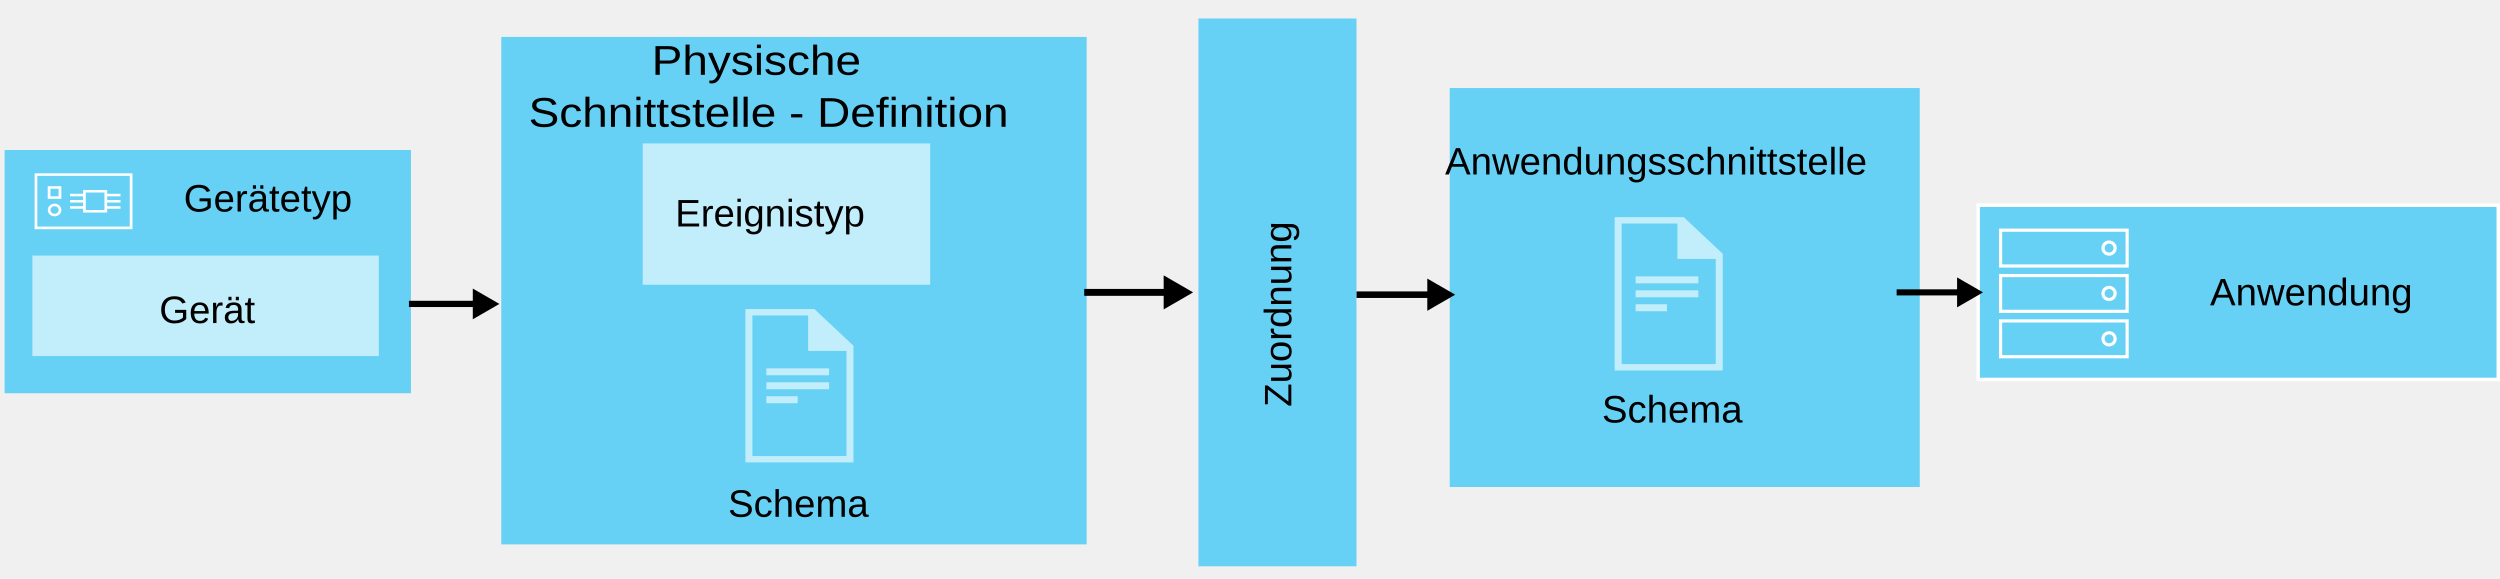
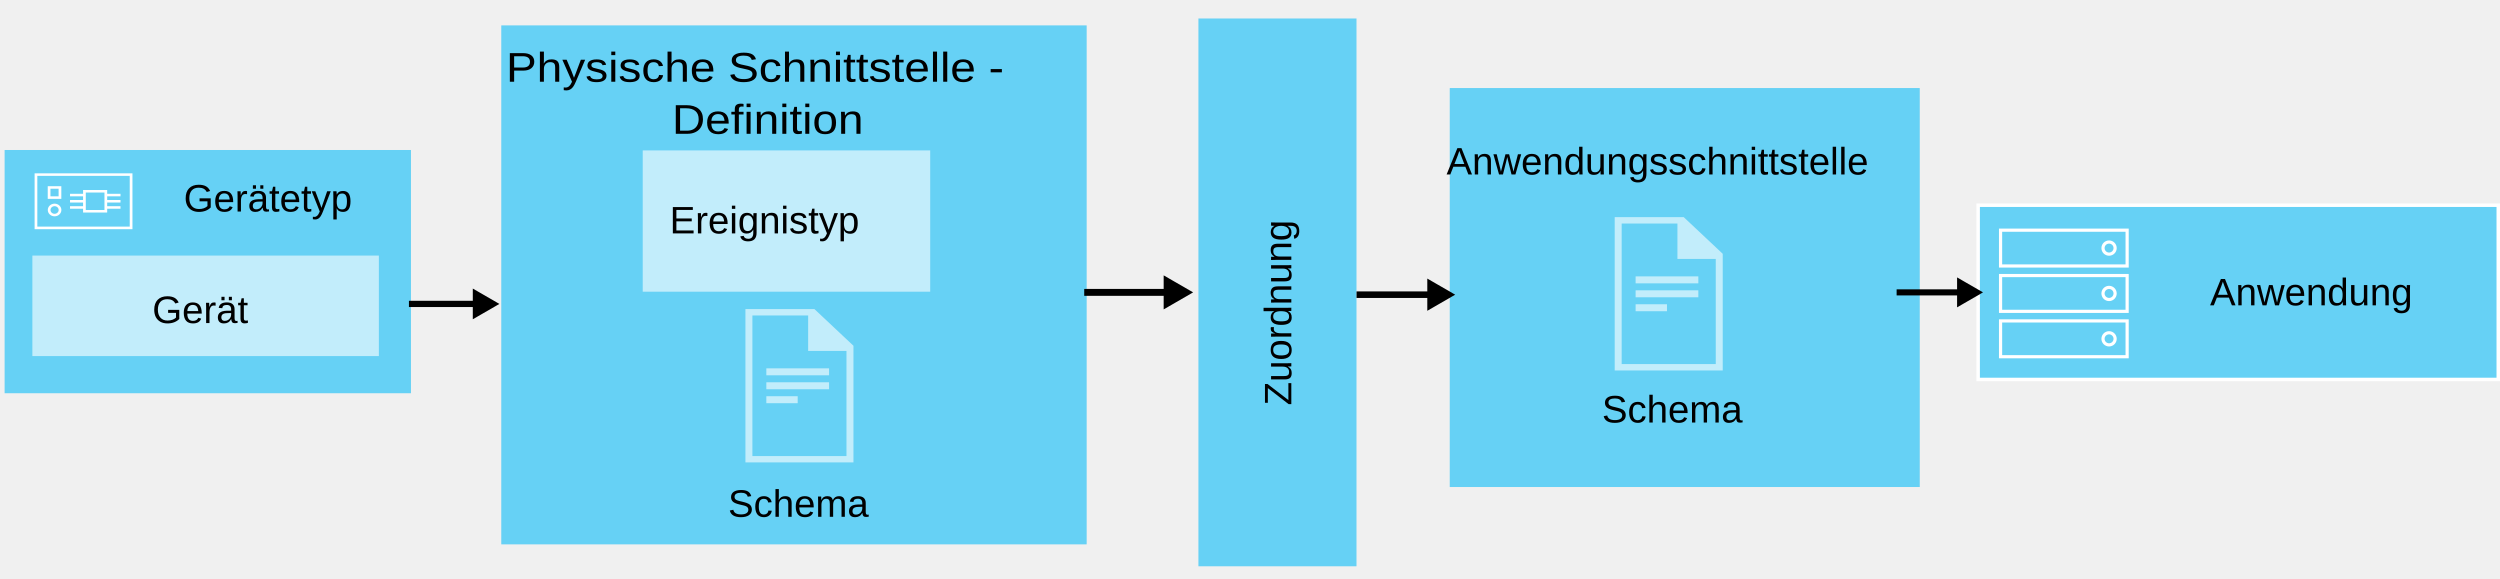
<svg xmlns="http://www.w3.org/2000/svg" id="svg5443" version="1.1" width="717.41" height="166.145" viewBox="0 0 717.41 166.145">
  <defs id="defs5447">
    <marker style="overflow:visible" id="TriangleOutM-3-4-5" refX="0" refY="0" orient="auto">
      <path transform="scale(0.4,0.4)" style="fill-rule:evenodd;stroke:#000000;stroke-width:1pt" d="m 5.77,0 -8.65,5 0,-10 8.65,5 z" id="path21258-13-6-5" />
    </marker>
    <marker style="overflow:visible" id="TriangleOutM-3-4-5-9" refX="0" refY="0" orient="auto">
      <path transform="scale(0.4,0.4)" style="fill-rule:evenodd;stroke:#000000;stroke-width:1pt" d="m 5.77,0 -8.65,5 0,-10 8.65,5 z" id="path21258-13-6-5-0" />
    </marker>
    <marker style="overflow:visible" id="TriangleOutM-3-4-5-9-4" refX="0" refY="0" orient="auto">
      <path transform="scale(0.4,0.4)" style="fill-rule:evenodd;stroke:#000000;stroke-width:1pt" d="m 5.77,0 -8.65,5 0,-10 8.65,5 z" id="path21258-13-6-5-0-6" />
    </marker>
    <marker style="overflow:visible" id="TriangleOutM-3-4-5-9-4-0" refX="0" refY="0" orient="auto">
      <path transform="scale(0.4,0.4)" style="fill-rule:evenodd;stroke:#000000;stroke-width:1pt" d="m 5.77,0 -8.65,5 0,-10 8.65,5 z" id="path21258-13-6-5-0-6-7" />
    </marker>
    <marker style="overflow:visible" id="TriangleOutM-3-4-5-0" refX="0" refY="0" orient="auto">
      <path transform="scale(0.4,0.4)" style="fill-rule:evenodd;stroke:#000000;stroke-width:1pt" d="m 5.77,0 -8.65,5 0,-10 8.65,5 z" id="path21258-13-6-5-5" />
    </marker>
  </defs>
  <rect ry="0" rx="0" y="58.889" x="567.66" height="50" width="149.25" id="rect79371-1-6-6-9-8-7-3-5-1-2-7-5" style="fill:#66d1f5;fill-opacity:1;fill-rule:evenodd;stroke:#ffffff;stroke-width:1;stroke-miterlimit:4;stroke-dasharray:none;stroke-opacity:1" />
-   <text xml:space="preserve" style="font-style:normal;font-variant:normal;font-weight:normal;font-stretch:normal;line-height:0%;font-family:Arial;-inkscape-font-specification:Arial;text-align:start;letter-spacing:0px;word-spacing:0px;writing-mode:lr-tb;text-anchor:start;fill:#000000;fill-opacity:1;stroke:none" x="634.207" y="87.62" id="text18189-5-9">
-     <tspan x="634.207" y="87.62" id="tspan6913-6" style="font-size:11px;line-height:1.25">Anwendung</tspan>
+   <text xml:space="preserve" style="font-style:normal;font-variant:normal;font-weight:normal;font-stretch:normal;font-size:11px;line-height:125%;font-family:Arial;-inkscape-font-specification:Arial;text-align:start;letter-spacing:0px;word-spacing:0px;writing-mode:lr-tb;text-anchor:start;fill:#000000;fill-opacity:1;stroke:none" x="634.207" y="87.62" id="text18189-5-9">
+     <tspan x="634.207" y="87.62" id="tspan6913-6">Anwendung</tspan>
  </text>
  <g id="g5240-2-8" transform="matrix(0.09339234,0,0,0.09339234,568.8965,60.86142)" style="stroke-width:9.794;stroke-miterlimit:4;stroke-dasharray:none">
    <rect id="rect5222-4-5" height="110" width="388.9" stroke-miterlimit="10" y="55.6" x="55.6" style="fill:none;stroke:#ffffff;stroke-width:9.794;stroke-miterlimit:4;stroke-dasharray:none" />
    <rect id="rect5224-7-2" height="110" width="388.9" stroke-miterlimit="10" y="195" x="55.6" style="fill:none;stroke:#ffffff;stroke-width:9.794;stroke-miterlimit:4;stroke-dasharray:none" />
    <rect id="rect5226-6-7" height="110" width="388.9" stroke-miterlimit="10" y="334.4" x="55.6" style="fill:none;stroke:#ffffff;stroke-width:9.794;stroke-miterlimit:4;stroke-dasharray:none" />
    <circle id="circle5228-0-6" r="18.6" cy="110.6" cx="389" stroke-miterlimit="10" style="fill:none;stroke:#ffffff;stroke-width:9.794;stroke-miterlimit:4;stroke-dasharray:none" />
    <circle id="circle5230-5-6" r="18.6" cy="250" cx="389" stroke-miterlimit="10" style="fill:none;stroke:#ffffff;stroke-width:9.794;stroke-miterlimit:4;stroke-dasharray:none" />
    <circle id="circle5232-6-1" r="18.6" cy="389.4" cx="389" stroke-miterlimit="10" style="fill:none;stroke:#ffffff;stroke-width:9.794;stroke-miterlimit:4;stroke-dasharray:none" />
  </g>
  <rect ry="0" rx="0" y="43.042" x="1.325" height="69.8" width="116.605" id="rect79371-1-6-6-9-8-7-86-3-9" style="fill:#66d1f5;fill-opacity:1;fill-rule:evenodd;stroke:none" />
-   <text y="60.703" x="76.889" font-size="12" id="text56820" style="font-style:normal;font-variant:normal;font-weight:normal;font-stretch:normal;font-size:11px;line-height:0%;font-family:Arial;-inkscape-font-specification:Arial;text-align:center;writing-mode:lr-tb;text-anchor:middle;fill:#000000;fill-opacity:1">Gerätetyp</text>
+   <text y="60.703" x="76.889" font-size="12" id="text56820" style="font-style:normal;font-variant:normal;font-weight:normal;font-stretch:normal;font-size:11px;line-height:125%;font-family:Arial;-inkscape-font-specification:Arial;text-align:center;writing-mode:lr-tb;text-anchor:middle;fill:#000000;fill-opacity:1">Gerätetyp</text>
  <rect ry="0" rx="0" y="73.34" x="9.289" height="28.839" width="99.431" id="rect79371-1-6-6-9-8-7-86-7" style="fill:#c2edfb;fill-opacity:1;fill-rule:evenodd;stroke:none" />
-   <text y="92.703" x="45.712" font-size="11" id="text56922" style="font-style:normal;font-variant:normal;font-weight:normal;font-stretch:normal;font-size:11px;line-height:0%;font-family:Arial;-inkscape-font-specification:Arial;text-align:start;writing-mode:lr-tb;text-anchor:start;fill:#000000;fill-opacity:1">Gerät</text>
+   <text y="92.703" x="43.712" font-size="11" id="text56922" style="font-style:normal;font-variant:normal;font-weight:normal;font-stretch:normal;font-size:11px;line-height:125%;font-family:Arial;-inkscape-font-specification:Arial;text-align:start;writing-mode:lr-tb;text-anchor:start;fill:#000000;fill-opacity:1">Gerät</text>
  <g id="g5278-5" transform="matrix(0.7799818,0,0,0.7279118,6.420911,41.37782)">
    <path id="path5280-9" d="M 40,12 35.33,12 9.67,12 5,12 5,33 9.67,33 35.34,33 40,33 40,12 Z m -9.22,8.06 5.32,0 m -5.32,2.44 5.32,0 m -5.32,2.44 5.32,0 m -18.57,-4.88 5.32,0 m -5.32,2.44 5.32,0 m -5.32,2.44 5.32,0 m -0.02,1.5 7.87,0 0,-7.87 -7.87,0 0,7.87 z m -10.98,-2.5 c 1.1,0 2,0.9 2,2 0,1.1 -0.9,2 -2,2 -1.1,0 -2,-0.9 -2,-2 0,-1.11 0.9,-2 2,-2 z m 1.98,-2.88 -4,0 0,-4 4,0 0,4 z" stroke-miterlimit="10" style="fill:none;stroke:#ffffff;stroke-miterlimit:10" />
  </g>
  <rect style="fill:#66d1f5;fill-opacity:1;fill-rule:evenodd;stroke:none" id="rect7198-5" width="157.197" height="45.364" x="-162.501" y="343.903" rx="0" ry="0" transform="matrix(0,-1,1,0,0,0)" />
-   <text xml:space="preserve" style="font-style:normal;font-variant:normal;font-weight:normal;font-stretch:normal;line-height:0%;font-family:Arial;-inkscape-font-specification:Arial;text-align:center;letter-spacing:0px;word-spacing:0px;writing-mode:lr-tb;text-anchor:middle;fill:#000000;fill-opacity:1;stroke:none" x="-85.132" y="370.562" id="text7210-2" transform="rotate(-90)">
-     <tspan x="-85.132" y="370.562" id="tspan7573-7" style="font-size:11px;line-height:1.25">Zuordnung</tspan>
+   <text xml:space="preserve" style="font-style:normal;font-variant:normal;font-weight:normal;font-stretch:normal;font-size:11px;line-height:125%;font-family:Arial;-inkscape-font-specification:Arial;text-align:center;letter-spacing:0px;word-spacing:0px;writing-mode:lr-tb;text-anchor:middle;fill:#000000;fill-opacity:1;stroke:none" x="-85.132" y="370.562" id="text7210-2" transform="matrix(0,-1,1,0,0,0)">
+     <tspan x="-85.132" y="370.562" id="tspan7573-7">Zuordnung</tspan>
  </text>
-   <rect style="fill:#66d1f5;fill-opacity:1;fill-rule:evenodd;stroke:none;stroke-width:1.016" id="rect6559" width="167.988" height="145.615" x="143.847" y="10.596" rx="0" ry="0" />
-   <rect ry="0" rx="0" y="41.161" x="184.439" height="40.547" width="82.495" id="rect79371-1-6-6-9-8-7-9-9" style="fill:#c2edfb;fill-opacity:1;fill-rule:evenodd;stroke:none" />
-   <text xml:space="preserve" style="font-style:normal;font-variant:normal;font-weight:normal;font-stretch:normal;line-height:0%;font-family:Arial;-inkscape-font-specification:'Arial, Normal';text-align:center;letter-spacing:0px;word-spacing:0px;writing-mode:lr-tb;text-anchor:middle;fill:#000000;fill-opacity:1;stroke:none" x="214.969" y="22.541" id="text5543" transform="scale(1.050451,0.9519723)">
-     <tspan id="tspan3449" x="216.709" y="22.541" style="font-size:12.548px;line-height:1.25">Physische </tspan>
-     <tspan x="214.969" y="38.226" style="font-size:12.548px;line-height:1.25" id="tspan76">Schnittstelle - Definition</tspan>
+   <rect style="fill:#66d1f5;fill-opacity:1;fill-rule:evenodd;stroke:none" id="rect6559" width="167.988" height="148.926" x="143.847" y="7.285" rx="0" ry="0" />
+   <rect ry="0" rx="0" y="43.161" x="184.439" height="40.547" width="82.495" id="rect79371-1-6-6-9-8-7-9-9" style="fill:#c2edfb;fill-opacity:1;fill-rule:evenodd;stroke:none" />
+   <text xml:space="preserve" style="font-style:normal;font-variant:normal;font-weight:normal;font-stretch:normal;font-size:12.548px;line-height:125%;font-family:Arial;-inkscape-font-specification:'Arial, Normal';text-align:center;letter-spacing:0px;word-spacing:0px;writing-mode:lr-tb;text-anchor:middle;fill:#000000;fill-opacity:1;stroke:none" x="214.969" y="24.642" id="text5543" transform="scale(1.050451,0.9519723)">
+     <tspan id="tspan3449" x="216.709" y="24.642">Physische Schnittstelle - </tspan>
+     <tspan x="214.969" y="40.327" id="tspan3402">Definition</tspan>
  </text>
-   <text id="text13959-6" y="64.98" x="225.971" style="font-style:normal;font-variant:normal;font-weight:normal;font-stretch:normal;line-height:0%;font-family:Arial;-inkscape-font-specification:Arial;text-align:center;letter-spacing:0px;word-spacing:0px;writing-mode:lr-tb;text-anchor:middle;fill:#000000;fill-opacity:1;stroke:none" xml:space="preserve">
-     <tspan id="tspan13963-4" y="64.98" x="225.971" style="font-size:11px;line-height:1.25">Ereignistyp</tspan>
+   <text id="text13959-6" y="66.98" x="223.971" style="font-style:normal;font-variant:normal;font-weight:normal;font-stretch:normal;font-size:11px;line-height:125%;font-family:Arial;-inkscape-font-specification:Arial;text-align:center;letter-spacing:0px;word-spacing:0px;writing-mode:lr-tb;text-anchor:middle;fill:#000000;fill-opacity:1;stroke:none" xml:space="preserve">
+     <tspan id="tspan13963-4" y="66.98" x="223.971">Ereignistyp</tspan>
  </text>
-   <flowRoot xml:space="preserve" id="flowRoot7760" style="font-style:normal;font-weight:normal;line-height:0.01%;font-family:sans-serif;letter-spacing:0px;word-spacing:0px;fill:#000000;fill-opacity:1;stroke:none;stroke-width:1px;stroke-linecap:butt;stroke-linejoin:miter;stroke-opacity:1" transform="translate(-18.51996,-85.99516)">
+   <flowRoot xml:space="preserve" id="flowRoot7760" style="font-style:normal;font-weight:normal;font-size:40px;line-height:125%;font-family:sans-serif;letter-spacing:0px;word-spacing:0px;fill:#000000;fill-opacity:1;stroke:none;stroke-width:1px;stroke-linecap:butt;stroke-linejoin:miter;stroke-opacity:1" transform="translate(-18.51996,-85.99516)">
    <flowRegion id="flowRegion7762">
      <rect id="rect7764" width="221.195" height="145.698" x="447.027" y="-93.021" />
    </flowRegion>
-     <flowPara id="flowPara7766" style="font-size:40px;line-height:1.25"> </flowPara>
+     <flowPara id="flowPara7766" />
  </flowRoot>
-   <text y="148.305" x="208.928" font-size="11" id="text59612-6" style="font-style:normal;font-variant:normal;font-weight:normal;font-stretch:normal;font-size:11px;line-height:0%;font-family:Arial;-inkscape-font-specification:Arial;text-align:start;writing-mode:lr-tb;text-anchor:start;fill:#000000;fill-opacity:1">Schema</text>
+   <text y="148.305" x="208.928" font-size="11" id="text59612-6" style="font-style:normal;font-variant:normal;font-weight:normal;font-stretch:normal;font-size:11px;line-height:125%;font-family:Arial;-inkscape-font-specification:Arial;text-align:start;writing-mode:lr-tb;text-anchor:start;fill:#000000;fill-opacity:1">Schema</text>
  <g transform="translate(-217.089,-244.2998)" id="g13549-6" style="fill:#c2edfb;fill-opacity:1">
    <path id="path13551-2" d="m 450.804,333 -3.316,0 -16.488,0 0,44 31,0 0,-30.799 0,-2.68 L 450.804,333 Z m 9.196,42.166 -27,0 0,-40.332 16,0 0,10.166 11,0 0,30.166 z" style="fill:#c2edfb;fill-opacity:1" />
    <rect id="rect13553-4" height="2" width="18" y="350" x="437" style="fill:#c2edfb;fill-opacity:1" />
    <rect id="rect13555-7" height="2" width="18" y="354" x="437" style="fill:#c2edfb;fill-opacity:1" />
    <rect id="rect13557-50" height="2" width="9" y="358" x="437" style="fill:#c2edfb;fill-opacity:1" />
  </g>
-   <flowRoot xml:space="preserve" id="flowRoot7821" style="font-style:normal;font-weight:normal;line-height:0.01%;font-family:sans-serif;letter-spacing:0px;word-spacing:0px;fill:#000000;fill-opacity:1;stroke:none;stroke-width:1px;stroke-linecap:butt;stroke-linejoin:miter;stroke-opacity:1" transform="translate(-18.51996,-85.99516)">
+   <flowRoot xml:space="preserve" id="flowRoot7821" style="font-style:normal;font-weight:normal;font-size:40px;line-height:125%;font-family:sans-serif;letter-spacing:0px;word-spacing:0px;fill:#000000;fill-opacity:1;stroke:none;stroke-width:1px;stroke-linecap:butt;stroke-linejoin:miter;stroke-opacity:1" transform="translate(-18.51996,-85.99516)">
    <flowRegion id="flowRegion7823">
      <rect id="rect7825" width="52.981" height="278.812" x="250.335" y="173.208" />
    </flowRegion>
-     <flowPara id="flowPara7827" style="font-size:40px;line-height:1.25"> </flowPara>
+     <flowPara id="flowPara7827" />
  </flowRoot>
  <rect style="fill:#66d1f5;fill-opacity:1;fill-rule:evenodd;stroke:none" id="rect6559-2" width="134.875" height="114.489" x="416.024" y="25.267" rx="0" ry="0" />
-   <text y="121.243" x="459.704" font-size="11" id="text59612-3" style="font-style:normal;font-variant:normal;font-weight:normal;font-stretch:normal;font-size:11px;line-height:0%;font-family:Arial;-inkscape-font-specification:Arial;text-align:start;writing-mode:lr-tb;text-anchor:start;fill:#000000;fill-opacity:1">Schema</text>
+   <text y="121.243" x="459.704" font-size="11" id="text59612-3" style="font-style:normal;font-variant:normal;font-weight:normal;font-stretch:normal;font-size:11px;line-height:125%;font-family:Arial;-inkscape-font-specification:Arial;text-align:start;writing-mode:lr-tb;text-anchor:start;fill:#000000;fill-opacity:1">Schema</text>
  <g transform="translate(32.36293,-270.6893)" id="g13549-57" style="fill:#c2edfb;fill-opacity:1">
    <path id="path13551-8" d="m 450.804,333 -3.316,0 -16.488,0 0,44 31,0 0,-30.799 0,-2.68 L 450.804,333 Z m 9.196,42.166 -27,0 0,-40.332 16,0 0,10.166 11,0 0,30.166 z" style="fill:#c2edfb;fill-opacity:1" />
    <rect id="rect13553-3" height="2" width="18" y="350" x="437" style="fill:#c2edfb;fill-opacity:1" />
    <rect id="rect13555-2" height="2" width="18" y="354" x="437" style="fill:#c2edfb;fill-opacity:1" />
    <rect id="rect13557-3" height="2" width="9" y="358" x="437" style="fill:#c2edfb;fill-opacity:1" />
  </g>
-   <text xml:space="preserve" style="font-style:normal;font-variant:normal;font-weight:normal;font-stretch:normal;line-height:0%;font-family:Arial;-inkscape-font-specification:Arial;text-align:center;letter-spacing:0px;word-spacing:0px;writing-mode:lr-tb;text-anchor:middle;fill:#000000;fill-opacity:1;stroke:none" x="480.232" y="50.076" id="text5543-1">
-     <tspan x="480.232" y="50.076" id="tspan7758-4" style="font-size:11px;line-height:1.25">Anwendungsschnittstelle</tspan>
+   <text xml:space="preserve" style="font-style:normal;font-variant:normal;font-weight:normal;font-stretch:normal;font-size:11px;line-height:125%;font-family:Arial;-inkscape-font-specification:Arial;text-align:center;letter-spacing:0px;word-spacing:0px;writing-mode:lr-tb;text-anchor:middle;fill:#000000;fill-opacity:1;stroke:none" x="480.232" y="50.076" id="text5543-1">
+     <tspan x="480.232" y="50.076" id="tspan7758-4">Anwendungsschnittstelle</tspan>
  </text>
-   <flowRoot xml:space="preserve" id="flowRoot7909" style="font-style:normal;font-weight:normal;line-height:0.01%;font-family:sans-serif;letter-spacing:0px;word-spacing:0px;fill:#000000;fill-opacity:1;stroke:none;stroke-width:1px;stroke-linecap:butt;stroke-linejoin:miter;stroke-opacity:1" transform="translate(-18.51996,-85.99516)">
+   <flowRoot xml:space="preserve" id="flowRoot7909" style="font-style:normal;font-weight:normal;font-size:40px;line-height:125%;font-family:sans-serif;letter-spacing:0px;word-spacing:0px;fill:#000000;fill-opacity:1;stroke:none;stroke-width:1px;stroke-linecap:butt;stroke-linejoin:miter;stroke-opacity:1" transform="translate(-18.51996,-85.99516)">
    <flowRegion id="flowRegion7911">
      <rect id="rect7913" width="302.654" height="73.511" x="145.035" y="444.736" />
    </flowRegion>
-     <flowPara id="flowPara7915" style="font-size:40px;line-height:1.25"> </flowPara>
+     <flowPara id="flowPara7915" />
  </flowRoot>
-   <flowRoot xml:space="preserve" id="flowRoot7917" style="font-style:normal;font-weight:normal;line-height:0.01%;font-family:sans-serif;letter-spacing:0px;word-spacing:0px;fill:#000000;fill-opacity:1;stroke:none;stroke-width:1px;stroke-linecap:butt;stroke-linejoin:miter;stroke-opacity:1" transform="translate(-18.51996,-85.99516)">
+   <flowRoot xml:space="preserve" id="flowRoot7917" style="font-style:normal;font-weight:normal;font-size:40px;line-height:125%;font-family:sans-serif;letter-spacing:0px;word-spacing:0px;fill:#000000;fill-opacity:1;stroke:none;stroke-width:1px;stroke-linecap:butt;stroke-linejoin:miter;stroke-opacity:1" transform="translate(-18.51996,-85.99516)">
    <flowRegion id="flowRegion7919">
      <rect id="rect7921" width="317.223" height="76.16" x="421.861" y="50.69" />
    </flowRegion>
-     <flowPara id="flowPara7923" style="font-size:40px;line-height:1.25"> </flowPara>
+     <flowPara id="flowPara7923" />
  </flowRoot>
  <path id="path8199-4-90" d="m 117.35,87.213 20.866,0" style="opacity:1;fill:none;stroke:#000000;stroke-width:1.791;stroke-linecap:butt;stroke-linejoin:miter;stroke-miterlimit:4;stroke-dasharray:none;stroke-opacity:1;marker-end:url(#TriangleOutM-3-4-5)" />
  <path id="path8199-4-90-8" d="m 311.133,83.902 25.611,0" style="opacity:1;fill:none;stroke:#000000;stroke-width:1.984;stroke-linecap:butt;stroke-linejoin:miter;stroke-miterlimit:4;stroke-dasharray:none;stroke-opacity:1;marker-end:url(#TriangleOutM-3-4-5-9)" />
  <path id="path8199-4-90-8-7" d="m 389.279,84.564 22.968,0" style="opacity:1;fill:none;stroke:#000000;stroke-width:1.879;stroke-linecap:butt;stroke-linejoin:miter;stroke-miterlimit:4;stroke-dasharray:none;stroke-opacity:1;marker-end:url(#TriangleOutM-3-4-5-9-4)" />
  <path id="path8199-4-90-8-7-6" d="m 544.262,83.902 19.827,0" style="opacity:1;fill:none;stroke:#000000;stroke-width:1.746;stroke-linecap:butt;stroke-linejoin:miter;stroke-miterlimit:4;stroke-dasharray:none;stroke-opacity:1;marker-end:url(#TriangleOutM-3-4-5-9-4-0)" />
</svg>
